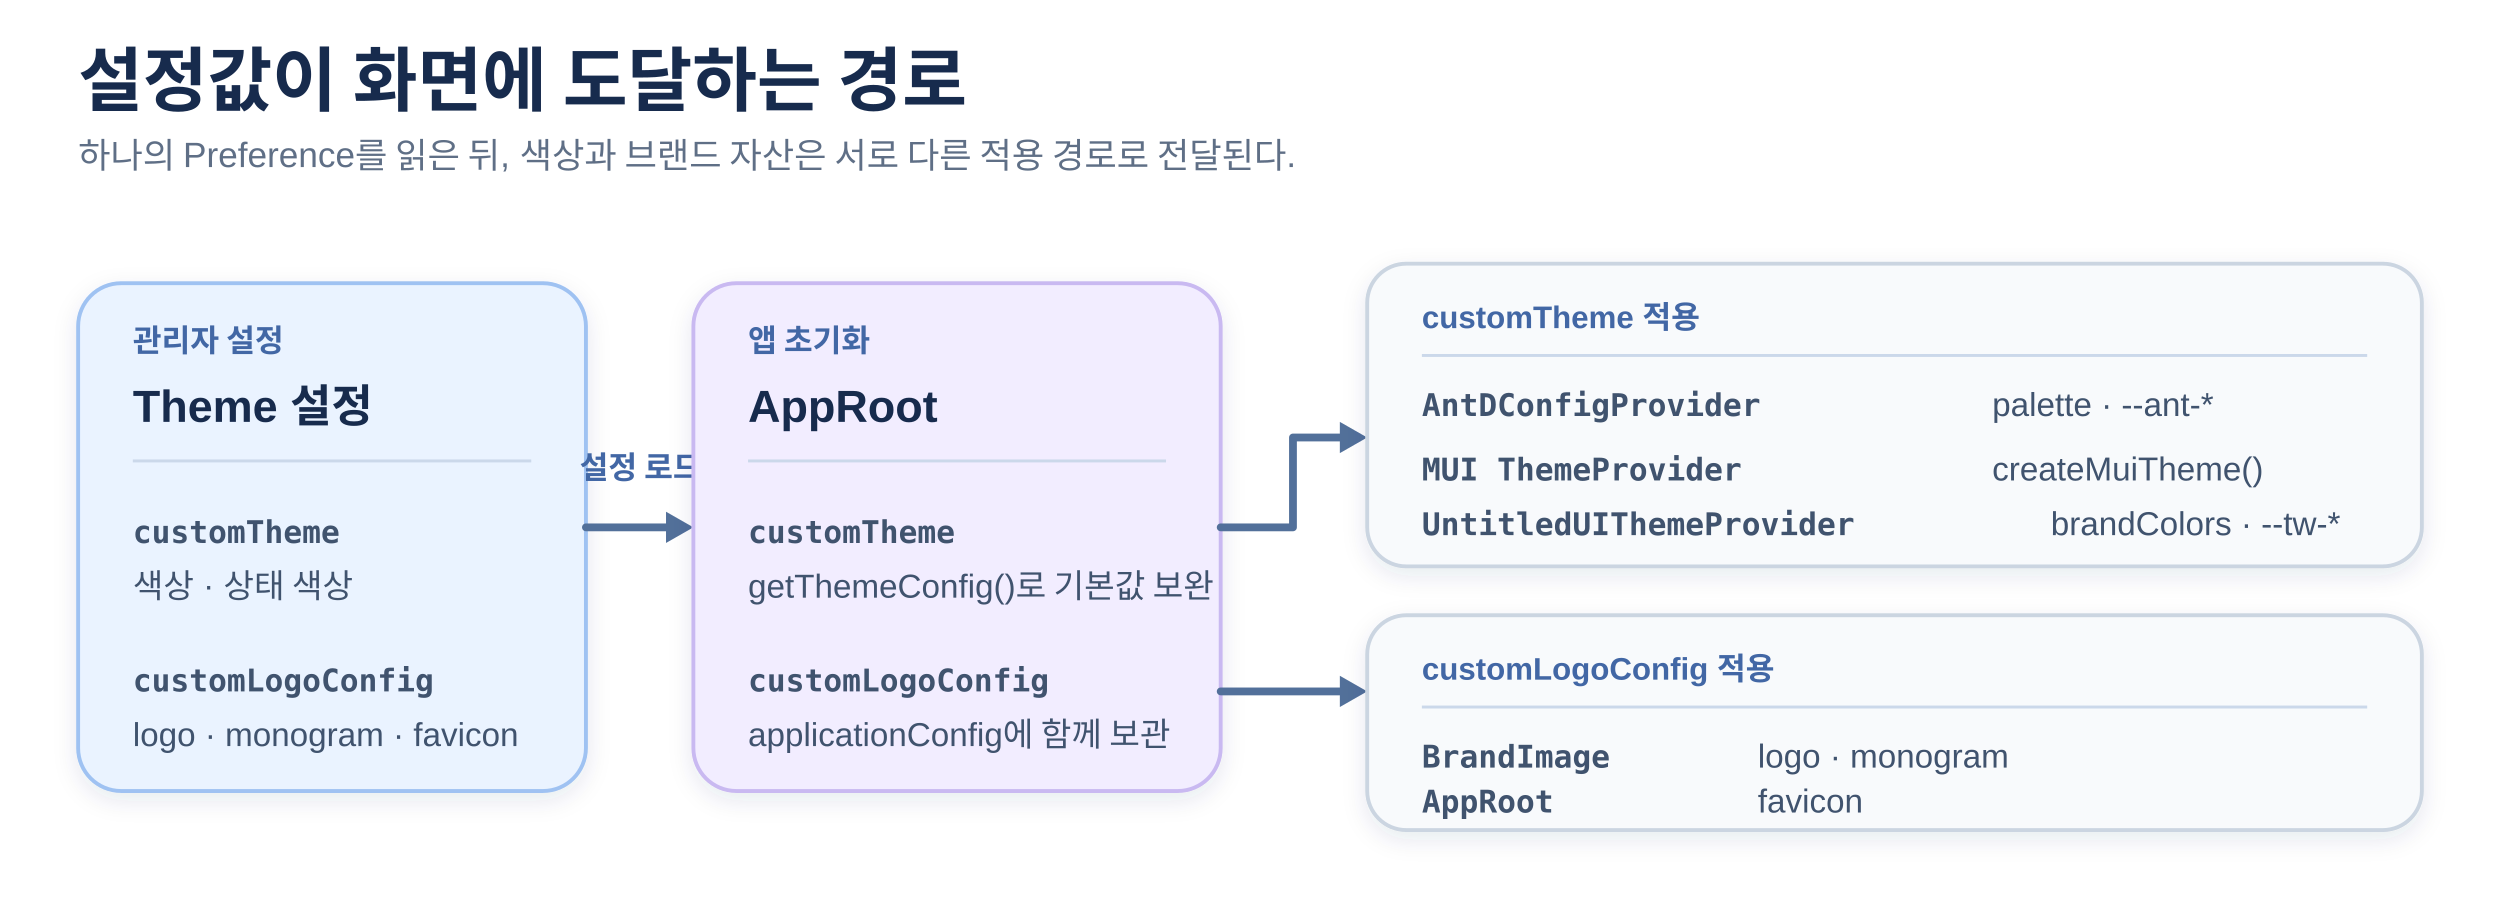
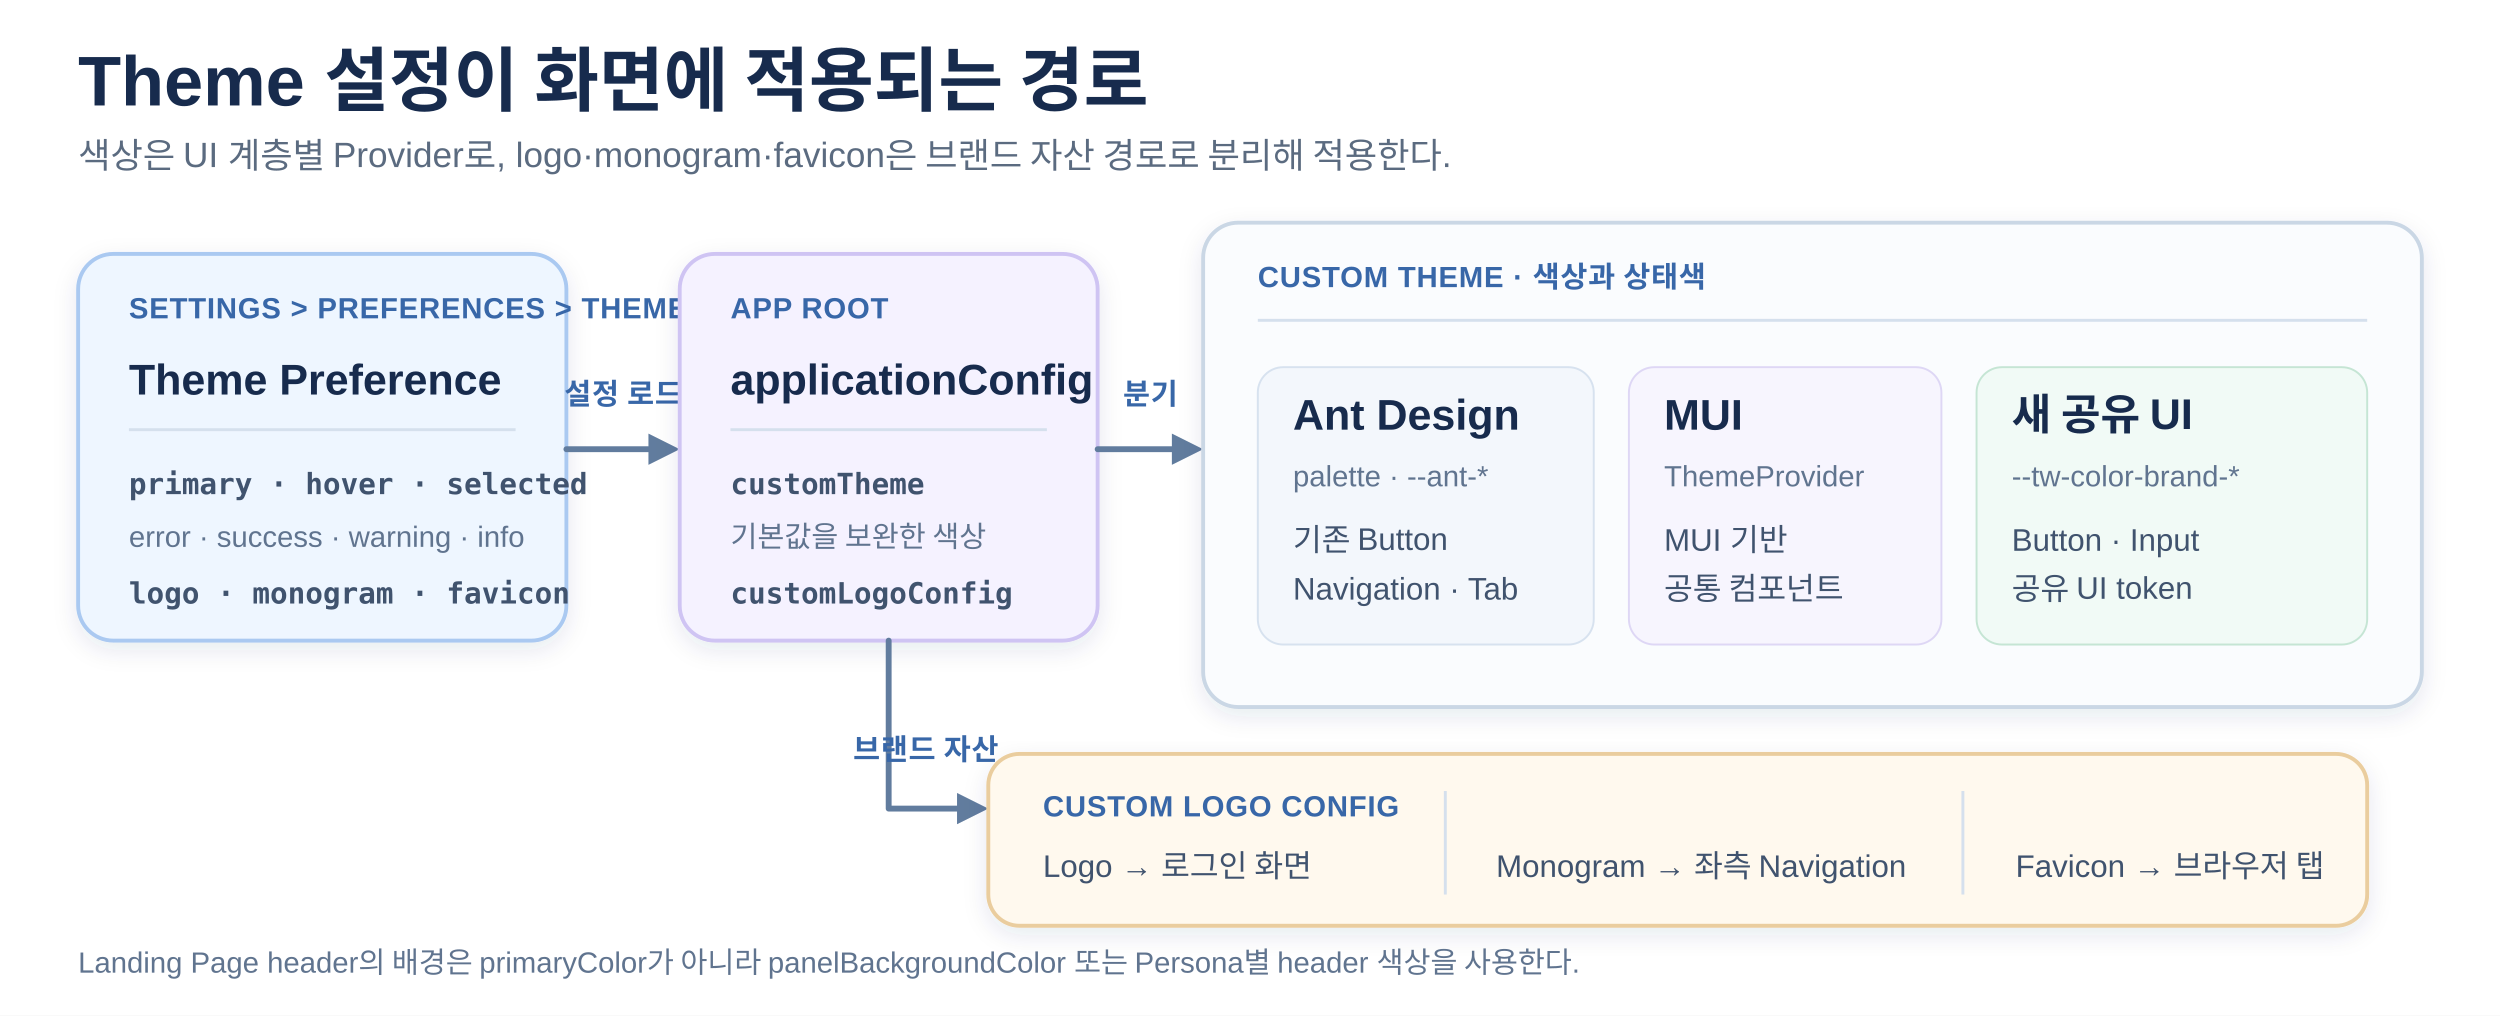
- <svg xmlns="http://www.w3.org/2000/svg" width="1280" height="470" viewBox="0 0 1280 470" role="img" aria-labelledby="title desc">
+ <svg xmlns="http://www.w3.org/2000/svg" width="1280" height="520" viewBox="0 0 1280 520" role="img" aria-labelledby="title desc">
  <defs>
-     <filter id="shadow" x="-10%" y="-15%" width="120%" height="130%">
-       <feDropShadow dx="0" dy="4" stdDeviation="6" flood-color="#27405F" flood-opacity="0.10" />
+     <filter id="shadow" x="-10%" y="-12%" width="120%" height="130%">
+       <feDropShadow dx="0" dy="4" stdDeviation="6" flood-color="#223B5A" flood-opacity=".10" />
    </filter>
    <style>
      .title{font-family:'Apple SD Gothic Neo','Noto Sans KR','Helvetica Neue',Arial,sans-serif;font-size:36px;font-weight:700;fill:#172B4D}
-       .subtitle{font-family:'Apple SD Gothic Neo','Noto Sans KR','Helvetica Neue',Arial,sans-serif;font-size:18px;font-weight:500;fill:#5F6F86}
-       .label{font-family:'Apple SD Gothic Neo','Noto Sans KR','Helvetica Neue',Arial,sans-serif;font-size:16px;font-weight:700;fill:#4267A5}
-       .cardTitle{font-family:'Apple SD Gothic Neo','Noto Sans KR','Helvetica Neue',Arial,sans-serif;font-size:23px;font-weight:700;fill:#172B4D}
-       .mono{font-family:Menlo,Consolas,monospace;font-size:16px;font-weight:600;fill:#40536E}
-       .body{font-family:'Apple SD Gothic Neo','Noto Sans KR','Helvetica Neue',Arial,sans-serif;font-size:17px;font-weight:500;fill:#40536E}
-       .arrow{stroke:#52709A;stroke-width:4;stroke-linecap:round;stroke-linejoin:round;fill:none}
-       .divider{stroke:#CBD8EA;stroke-width:1.5}
+       .sub{font-family:'Apple SD Gothic Neo','Noto Sans KR','Helvetica Neue',Arial,sans-serif;font-size:18px;font-weight:500;fill:#5B6B80}
+       .kicker{font-family:'Apple SD Gothic Neo','Noto Sans KR','Helvetica Neue',Arial,sans-serif;font-size:15px;font-weight:700;fill:#3867A8;letter-spacing:.4px}
+       .card{font-family:'Apple SD Gothic Neo','Noto Sans KR','Helvetica Neue',Arial,sans-serif;font-size:22px;font-weight:700;fill:#172B4D}
+       .body{font-family:'Apple SD Gothic Neo','Noto Sans KR','Helvetica Neue',Arial,sans-serif;font-size:16px;font-weight:500;fill:#40536E}
+       .small{font-family:'Apple SD Gothic Neo','Noto Sans KR','Helvetica Neue',Arial,sans-serif;font-size:15px;font-weight:500;fill:#60748F}
+       .mono{font-family:Menlo,Consolas,monospace;font-size:15px;font-weight:600;fill:#40536E}
+       .line{stroke:#617C9E;stroke-width:3;fill:none;stroke-linecap:round;stroke-linejoin:round}
+       .rule{stroke:#D5E0ED;stroke-width:1.5}
    </style>
  </defs>
-   <rect width="1280" height="470" fill="#FFFFFF" />
-   <text class="title" x="40" y="54">설정값이 화면에 도달하는 경로</text>
-   <text class="subtitle" x="40" y="86">하나의 Preference를 읽은 뒤, 색상과 브랜드 자산은 서로 다른 적용 경로로 전달된다.</text>
+   <rect width="1280" height="520" fill="#fff" />
+   <text class="title" x="40" y="54">Theme 설정이 화면에 적용되는 경로</text>
+   <text class="sub" x="40" y="86">색상은 UI 계층별 Provider로, logo·monogram·favicon은 브랜드 자산 경로로 분리해 적용한다.</text>
  <g filter="url(#shadow)">
-     <rect x="40" y="145" width="260" height="260" rx="22" fill="#EAF3FF" stroke="#9FC2F2" stroke-width="2" />
+     <rect x="40" y="130" width="250" height="198" rx="18" fill="#EEF6FF" stroke="#AAC9F1" stroke-width="2" />
  </g>
-   <text class="label" x="68" y="180">관리자 설정</text>
-   <text class="cardTitle" x="68" y="216">Theme 설정</text>
-   <line class="divider" x1="68" y1="236" x2="272" y2="236" />
-   <text class="mono" x="68" y="278">customTheme</text>
-   <text class="body" x="68" y="306">색상 · 상태 색상</text>
-   <text class="mono" x="68" y="354">customLogoConfig</text>
-   <text class="body" x="68" y="382">logo · monogram · favicon</text>
-   <path class="arrow" d="M300 270 H341" />
-   <polygon points="355,270 341,262 341,278" fill="#52709A" />
-   <text class="label" x="328" y="245" text-anchor="middle">설정 로드</text>
+   <text class="kicker" x="66" y="163">SETTINGS &gt; PREFERENCES &gt; THEME</text>
+   <text class="card" x="66" y="202">Theme Preference</text>
+   <line class="rule" x1="66" y1="220" x2="264" y2="220" />
+   <text class="mono" x="66" y="253">primary · hover · selected</text>
+   <text class="small" x="66" y="280">error · success · warning · info</text>
+   <text class="mono" x="66" y="309">logo · monogram · favicon</text>
+   <path class="line" d="M290 230 H332" />
+   <path d="M348 230 L332 222 V238 Z" fill="#617C9E" />
+   <text class="kicker" x="319" y="207" text-anchor="middle">설정 로드</text>
  <g filter="url(#shadow)">
-     <rect x="355" y="145" width="270" height="260" rx="22" fill="#F2EDFF" stroke="#C9B9F1" stroke-width="2" />
+     <rect x="348" y="130" width="214" height="198" rx="18" fill="#F5F2FF" stroke="#CFC4F3" stroke-width="2" />
  </g>
-   <text class="label" x="383" y="180" fill="#7357B7">앱 초기화</text>
-   <text class="cardTitle" x="383" y="216">AppRoot</text>
-   <line class="divider" x1="383" y1="236" x2="597" y2="236" />
-   <text class="mono" x="383" y="278">customTheme</text>
-   <text class="body" x="383" y="306">getThemeConfig()로 기본값 보완</text>
-   <text class="mono" x="383" y="354">customLogoConfig</text>
-   <text class="body" x="383" y="382">applicationConfig에 함께 보관</text>
-   <path class="arrow" d="M625 270 H662 V224 H686" />
-   <polygon points="700,224 686,216 686,232" fill="#52709A" />
-   <path class="arrow" d="M625 354 H686" />
-   <polygon points="700,354 686,346 686,362" fill="#52709A" />
+   <text class="kicker" x="374" y="163" fill="#6E55B4">APP ROOT</text>
+   <text class="card" x="374" y="202">applicationConfig</text>
+   <line class="rule" x1="374" y1="220" x2="536" y2="220" />
+   <text class="mono" x="374" y="253">customTheme</text>
+   <text class="small" x="374" y="280">기본값을 보완한 색상</text>
+   <text class="mono" x="374" y="309">customLogoConfig</text>
+   <path class="line" d="M562 230 H600" />
+   <path d="M616 230 L600 222 V238 Z" fill="#617C9E" />
+   <text class="kicker" x="589" y="207" text-anchor="middle">분기</text>
  <g filter="url(#shadow)">
-     <rect x="700" y="135" width="540" height="155" rx="20" fill="#F8FAFC" stroke="#CBD5E1" stroke-width="2" />
+     <rect x="616" y="114" width="624" height="248" rx="18" fill="#FAFCFE" stroke="#CAD7E5" stroke-width="2" />
  </g>
-   <text class="label" x="728" y="168" fill="#2563EB">customTheme 적용</text>
-   <line class="divider" x1="728" y1="182" x2="1212" y2="182" />
-   <text class="mono" x="728" y="213">AntDConfigProvider</text>
-   <text class="body" x="1020" y="213">palette · --ant-*</text>
-   <text class="mono" x="728" y="246">MUI ThemeProvider</text>
-   <text class="body" x="1020" y="246">createMuiTheme()</text>
-   <text class="mono" x="728" y="274">UntitledUIThemeProvider</text>
-   <text class="body" x="1050" y="274">brandColors · --tw-*</text>
+   <text class="kicker" x="644" y="147">CUSTOM THEME · 색상과 상태색</text>
+   <line class="rule" x1="644" y1="164" x2="1212" y2="164" />
+   <rect x="644" y="188" width="172" height="142" rx="13" fill="#F3F7FC" stroke="#D7E2EF" />
+   <text class="card" x="662" y="220" font-size="19">Ant Design</text>
+   <text class="small" x="662" y="249">palette · --ant-*</text>
+   <text class="body" x="662" y="282">기존 Button</text>
+   <text class="body" x="662" y="307">Navigation · Tab</text>
+   <rect x="834" y="188" width="160" height="142" rx="13" fill="#F7F5FE" stroke="#DED7F5" />
+   <text class="card" x="852" y="220" font-size="19">MUI</text>
+   <text class="small" x="852" y="249">ThemeProvider</text>
+   <text class="body" x="852" y="282">MUI 기반</text>
+   <text class="body" x="852" y="307">공통 컴포넌트</text>
+   <rect x="1012" y="188" width="200" height="142" rx="13" fill="#F1FAF6" stroke="#C5E5D4" />
+   <text class="card" x="1030" y="220" font-size="19">새 공유 UI</text>
+   <text class="small" x="1030" y="249">--tw-color-brand-*</text>
+   <text class="body" x="1030" y="282">Button · Input</text>
+   <text class="body" x="1030" y="307">공유 UI token</text>
+   <path class="line" d="M455 328 V414 H490" />
+   <path d="M506 414 L490 406 V422 Z" fill="#617C9E" />
+   <text class="kicker" x="474" y="389" text-anchor="middle">브랜드 자산</text>
  <g filter="url(#shadow)">
-     <rect x="700" y="315" width="540" height="110" rx="20" fill="#F8FAFC" stroke="#CBD5E1" stroke-width="2" />
+     <rect x="506" y="386" width="706" height="88" rx="16" fill="#FFF9EE" stroke="#EACD9E" stroke-width="2" />
  </g>
-   <text class="label" x="728" y="348" fill="#7357B7">customLogoConfig 적용</text>
-   <line class="divider" x1="728" y1="362" x2="1212" y2="362" />
-   <text class="mono" x="728" y="393">BrandImage</text>
-   <text class="body" x="900" y="393">logo · monogram</text>
-   <text class="mono" x="728" y="416">AppRoot</text>
-   <text class="body" x="900" y="416">favicon</text>
+   <text class="kicker" x="534" y="418" fill="#9A631E">CUSTOM LOGO CONFIG</text>
+   <text class="body" x="534" y="449">Logo → 로그인 화면</text>
+   <line class="rule" x1="740" y1="405" x2="740" y2="458" />
+   <text class="body" x="766" y="449">Monogram → 좌측 Navigation</text>
+   <line class="rule" x1="1005" y1="405" x2="1005" y2="458" />
+   <text class="body" x="1032" y="449">Favicon → 브라우저 탭</text>
+   <text class="small" x="40" y="498">Landing Page header의 배경은 primaryColor가 아니라 panelBackgroundColor 또는 Persona별 header 색상을 사용한다.</text>
</svg>
